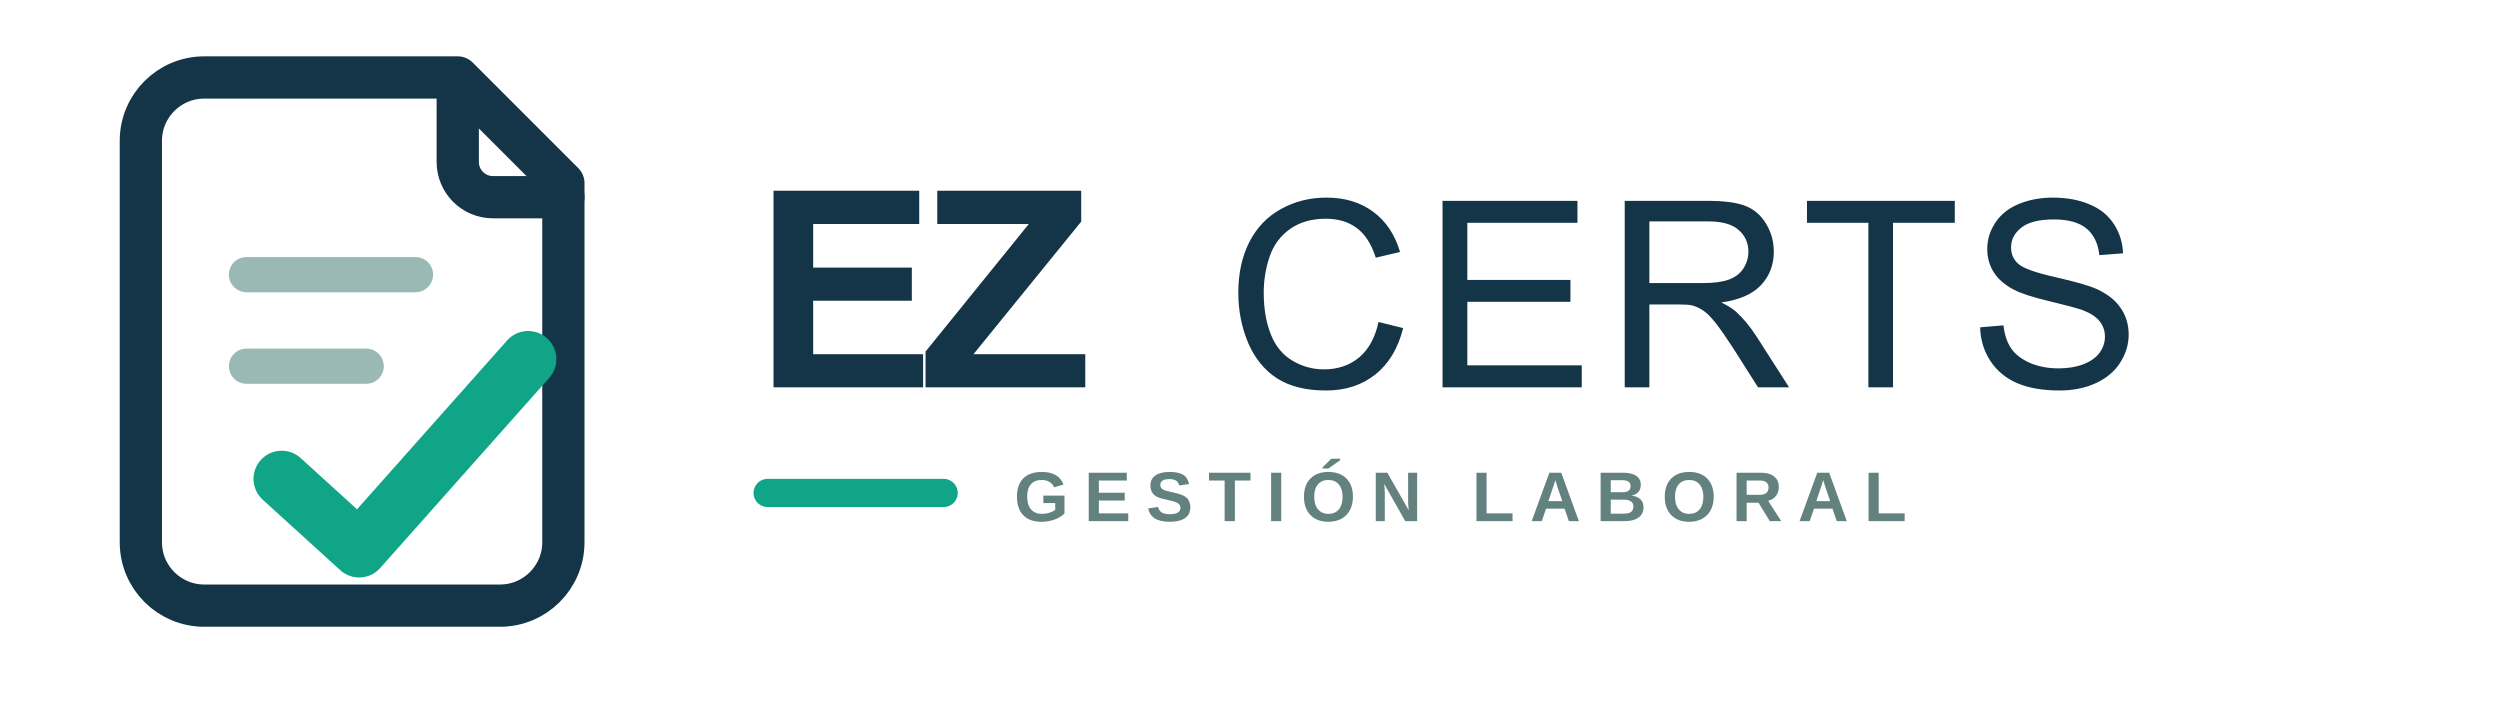
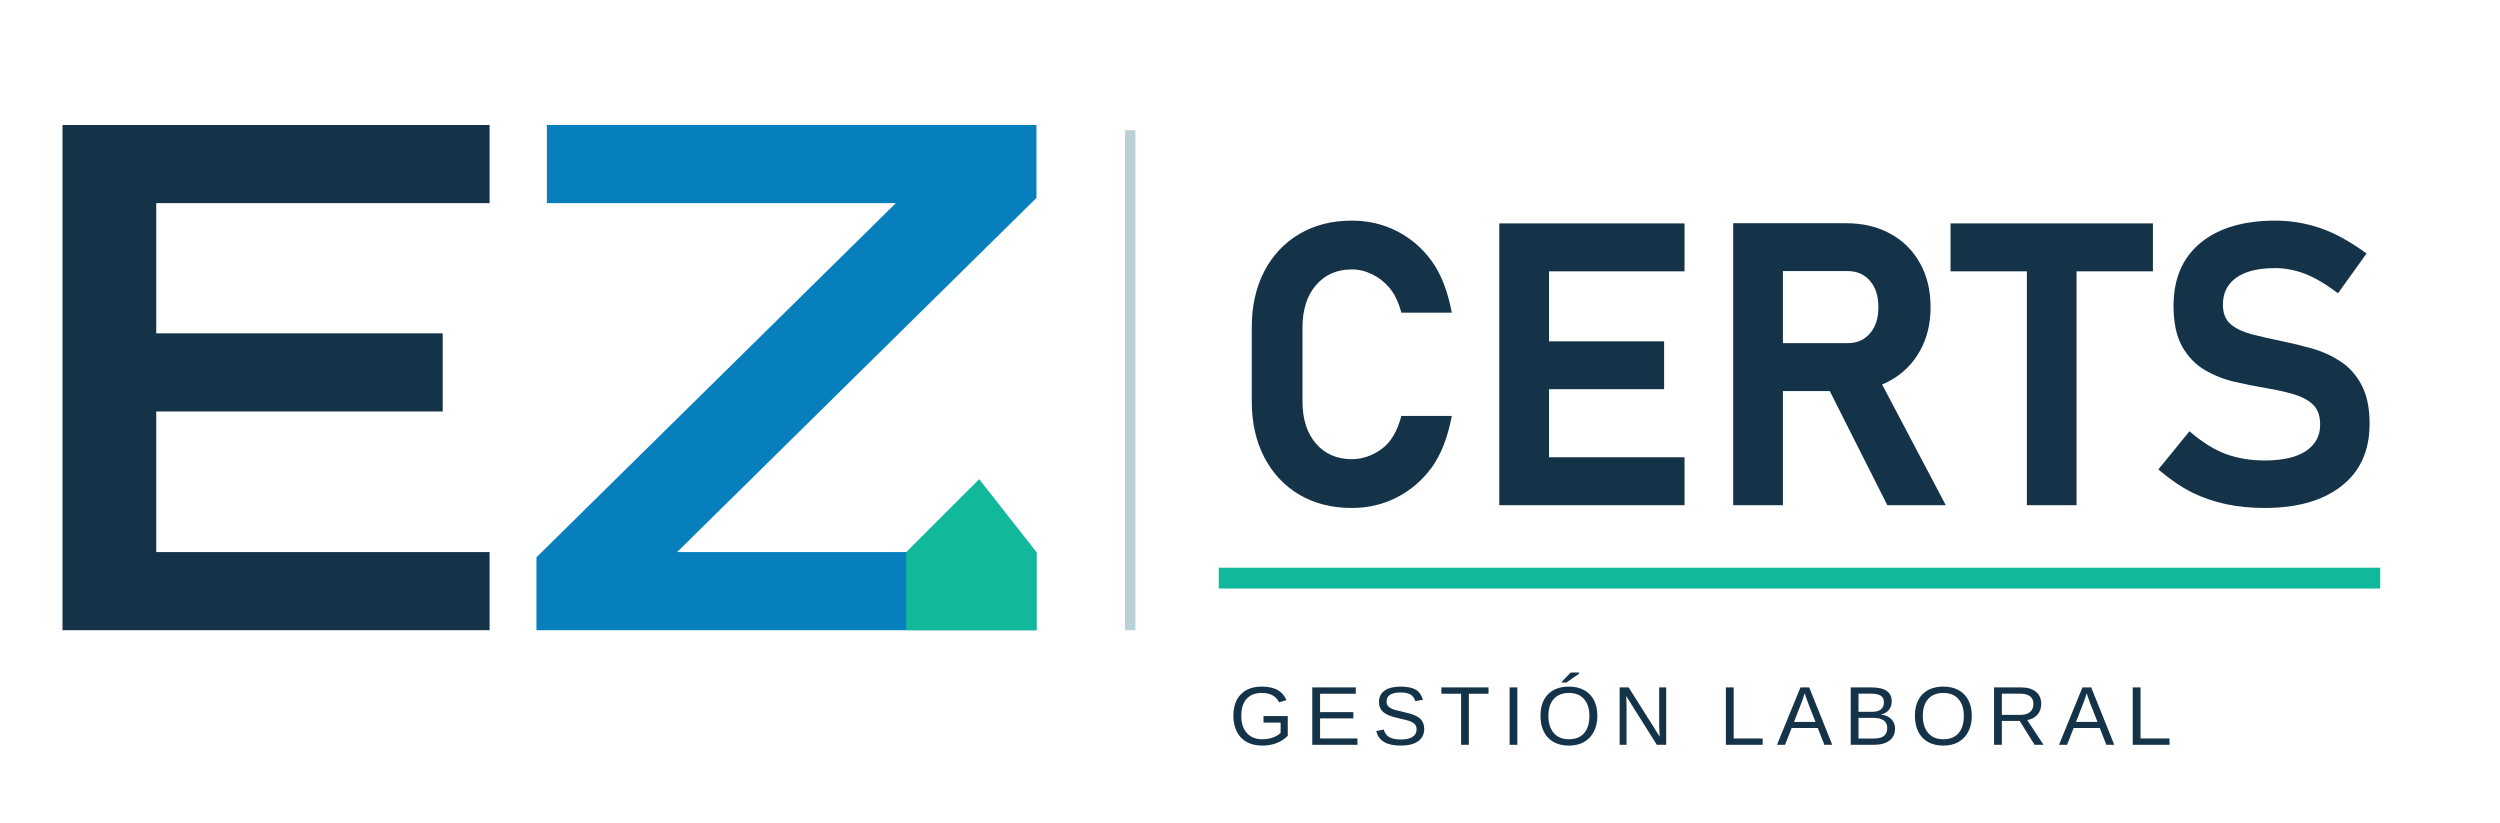
- <svg xmlns="http://www.w3.org/2000/svg" viewBox="0 0 355 100" role="img" aria-labelledby="title desc">
-   <g fill="none" stroke-linecap="round" stroke-linejoin="round">
-     <path d="M29 11h36l15 15v51a9 9 0 0 1-9 9H29a9 9 0 0 1-9-9V20a9 9 0 0 1 9-9Z" stroke="#143548" stroke-width="6" />
-     <path d="M65 12v11a5 5 0 0 0 5 5h10" stroke="#143548" stroke-width="6" />
-     <path d="M35 39h24M35 52h17" stroke="#9AB9B5" stroke-width="5" />
-     <path d="m40 68 11 10 24-27" stroke="#10A587" stroke-width="8" />
-   </g>
-   <path d="M109.84 55.00L109.84 27.08L130.53 27.08L130.53 31.81L115.47 31.81L115.47 38.00L129.48 38.00L129.48 42.70L115.47 42.70L115.47 50.30L131.08 50.30L131.08 55.00L109.84 55.00ZM131.43 55.00L131.43 49.92L146.09 31.81L133.09 31.81L133.09 27.08L153.53 27.08L153.53 31.47L138.23 50.30L154.11 50.30L154.11 55.00L131.43 55.00Z" fill="#143548" />
-   <path d="M195.75 45.72L199.25 46.59Q198.16 50.92 195.28 53.19Q192.42 55.45 188.30 55.45Q184.02 55.45 181.33 53.72Q178.64 51.97 177.23 48.67Q175.84 45.36 175.84 41.56Q175.84 37.42 177.42 34.34Q179.00 31.27 181.92 29.67Q184.84 28.06 188.34 28.06Q192.31 28.06 195.02 30.09Q197.73 32.11 198.81 35.78L195.36 36.59Q194.44 33.70 192.67 32.39Q190.92 31.06 188.27 31.06Q185.22 31.06 183.17 32.53Q181.13 33.98 180.28 36.45Q179.45 38.92 179.45 41.55Q179.45 44.92 180.44 47.44Q181.42 49.95 183.50 51.20Q185.58 52.45 188.00 52.45Q190.95 52.45 192.98 50.77Q195.03 49.06 195.75 45.72ZM204.84 55.00L204.84 28.52L224.00 28.52L224.00 31.64L208.36 31.64L208.36 39.75L223.00 39.75L223.00 42.86L208.36 42.86L208.36 51.88L224.61 51.88L224.61 55.00L204.84 55.00ZM230.71 55.00L230.71 28.52L242.46 28.52Q245.99 28.52 247.83 29.23Q249.67 29.94 250.77 31.75Q251.88 33.56 251.88 35.73Q251.88 38.56 250.05 40.50Q248.24 42.42 244.42 42.95Q245.81 43.63 246.53 44.27Q248.06 45.67 249.44 47.80L254.05 55.00L249.64 55.00L246.14 49.48Q244.60 47.11 243.60 45.84Q242.61 44.58 241.83 44.08Q241.05 43.56 240.24 43.36Q239.63 43.23 238.28 43.23L234.21 43.23L234.21 55.00L230.71 55.00ZM234.21 40.20L241.75 40.20Q244.14 40.20 245.50 39.70Q246.86 39.20 247.56 38.13Q248.27 37.03 248.27 35.73Q248.27 33.86 246.89 32.66Q245.53 31.44 242.60 31.44L234.21 31.44L234.21 40.20ZM265.31 55.00L265.31 31.64L256.59 31.64L256.59 28.52L277.58 28.52L277.58 31.64L268.81 31.64L268.81 55.00L265.31 55.00ZM281.18 46.48L284.49 46.20Q284.72 48.19 285.58 49.47Q286.44 50.73 288.24 51.53Q290.05 52.31 292.32 52.31Q294.32 52.31 295.85 51.72Q297.40 51.11 298.15 50.08Q298.90 49.03 298.90 47.81Q298.90 46.56 298.16 45.64Q297.44 44.70 295.79 44.06Q294.71 43.66 291.05 42.78Q287.41 41.91 285.96 41.13Q284.05 40.13 283.11 38.66Q282.19 37.19 282.19 35.36Q282.19 33.36 283.33 31.63Q284.47 29.88 286.66 28.97Q288.85 28.06 291.52 28.06Q294.46 28.06 296.71 29.02Q298.96 29.95 300.16 31.80Q301.38 33.64 301.47 35.97L298.11 36.23Q297.83 33.72 296.27 32.44Q294.71 31.16 291.66 31.16Q288.49 31.16 287.02 32.33Q285.57 33.48 285.57 35.13Q285.57 36.55 286.60 37.47Q287.61 38.39 291.88 39.36Q296.16 40.33 297.75 41.05Q300.07 42.13 301.16 43.77Q302.27 45.39 302.27 47.52Q302.27 49.64 301.05 51.52Q299.85 53.38 297.58 54.42Q295.32 55.45 292.47 55.45Q288.88 55.45 286.44 54.41Q284.02 53.36 282.63 51.25Q281.25 49.14 281.18 46.48Z" fill="#143548" />
-   <path d="M109 70h25" stroke="#10A587" stroke-width="4" stroke-linecap="round" />
-   <text x="144" y="74" fill="#63817F" font-family="Arial, Helvetica, sans-serif" font-size="10" font-weight="700" letter-spacing="2.15">GESTIÓN LABORAL</text>
+ <svg xmlns="http://www.w3.org/2000/svg" viewBox="0 0 480 158" role="img" aria-labelledby="title desc">
+   <path d="M12 24h82v15H30v25h55v15H30v27h64v15H12z" fill="#153348" />
+   <path d="M105 24h94v14l-69 68h69v15H103v-14l69-68h-67z" fill="#087FBD" />
+   <path d="m174 106 14-14 11 14v15h-25z" fill="#11B99A" />
+   <path d="M217 25v96" stroke="#BBD1D7" stroke-width="2" />
+   <path d="M259.53 97.53Q253.80 97.53 249.45 94.97Q245.13 92.39 242.73 87.78Q240.34 83.17 240.34 77.08L240.34 62.86Q240.34 56.72 242.73 52.11Q245.13 47.50 249.45 44.94Q253.80 42.36 259.53 42.36Q264.30 42.36 268.27 44.41Q272.23 46.45 274.89 50.13Q277.56 53.80 278.75 60.03L278.75 60.03L269.06 60.03L269.06 60.03Q268.22 56.95 266.78 55.27Q265.36 53.58 263.45 52.66Q261.55 51.73 259.53 51.73Q255.27 51.73 252.67 54.75Q250.08 57.75 250.08 62.86L250.08 77.08Q250.08 82.17 252.67 85.17Q255.27 88.16 259.53 88.16Q262.55 88.16 265.22 86.25Q267.89 84.33 269.06 79.86L269.06 79.86L278.75 79.86L278.75 79.86Q277.56 86.09 274.88 89.77Q272.19 93.44 268.23 95.48Q264.30 97.53 259.53 97.53ZM287.86 97.00L287.86 42.89L297.41 42.89L297.41 97.00L287.86 97.00ZM291.38 97.00L291.38 87.80L323.43 87.80L323.43 97.00L291.38 97.00ZM291.38 74.72L291.38 65.53L319.51 65.53L319.51 74.72L291.38 74.72ZM291.38 52.09L291.38 42.89L323.43 42.89L323.43 52.09L291.38 52.09ZM335.95 75.08L335.95 65.88L354.76 65.88Q357.42 65.88 359.02 64.03Q360.65 62.19 360.65 58.97L360.65 58.97Q360.65 55.75 359.02 53.91Q357.42 52.05 354.76 52.05L335.95 52.05L335.95 42.86L354.48 42.86Q359.31 42.86 362.96 44.88Q366.62 46.89 368.63 50.52Q370.67 54.14 370.67 58.97L370.67 58.97Q370.67 63.75 368.62 67.39Q366.59 71.03 362.95 73.06Q359.31 75.08 354.48 75.08L335.95 75.08ZM332.77 97.00L332.77 42.86L342.32 42.86L342.32 97.00L332.77 97.00ZM362.37 97.00L349.52 71.53L359.02 69.38L373.59 97.00L362.37 97.00ZM389.16 97.00L389.16 47.14L398.70 47.14L398.70 97.00L389.16 97.00ZM374.50 52.09L374.50 42.89L413.36 42.89L413.36 52.09L374.50 52.09ZM434.79 97.53Q430.88 97.53 427.41 96.80Q423.96 96.06 420.93 94.58Q417.90 93.08 414.40 90.14L414.40 90.14L420.38 82.80L420.38 82.80Q424.07 85.98 427.44 87.20Q430.82 88.41 434.79 88.41Q440.07 88.41 442.77 86.58Q445.47 84.73 445.47 81.56L445.47 81.53Q445.47 79.05 444.16 77.75Q442.87 76.45 440.49 75.73Q438.12 75.02 435.16 74.53Q432.21 74.03 429.13 73.33Q426.05 72.63 423.35 71.06Q420.65 69.48 418.97 66.52Q417.32 63.55 417.32 58.72L417.32 58.69Q417.32 50.92 422.49 46.64Q427.68 42.36 436.85 42.36Q441.21 42.36 445.37 43.75Q449.54 45.14 454.38 48.67L454.38 48.67L448.90 56.30L448.90 56.30Q445.15 53.50 442.37 52.50Q439.60 51.48 436.85 51.48Q431.91 51.48 429.35 53.33Q426.80 55.16 426.80 58.47L426.80 58.50Q426.80 60.91 428.22 62.19Q429.65 63.45 432.26 64.16Q434.87 64.84 437.99 65.47Q440.90 66.06 443.85 66.89Q446.80 67.72 449.33 69.36Q451.88 71.00 453.41 73.91Q454.96 76.80 454.96 81.31L454.96 81.39Q454.96 89.09 449.58 93.31Q444.22 97.53 434.79 97.53Z" fill="#153348" />
+   <path d="M236 111h219" stroke="#11B99A" stroke-width="4" stroke-linecap="square" />
+   <text x="236" y="143" fill="#153348" font-family="Bahnschrift,Arial,sans-serif" font-size="16" letter-spacing="2.2">GESTIÓN LABORAL</text>
</svg>
